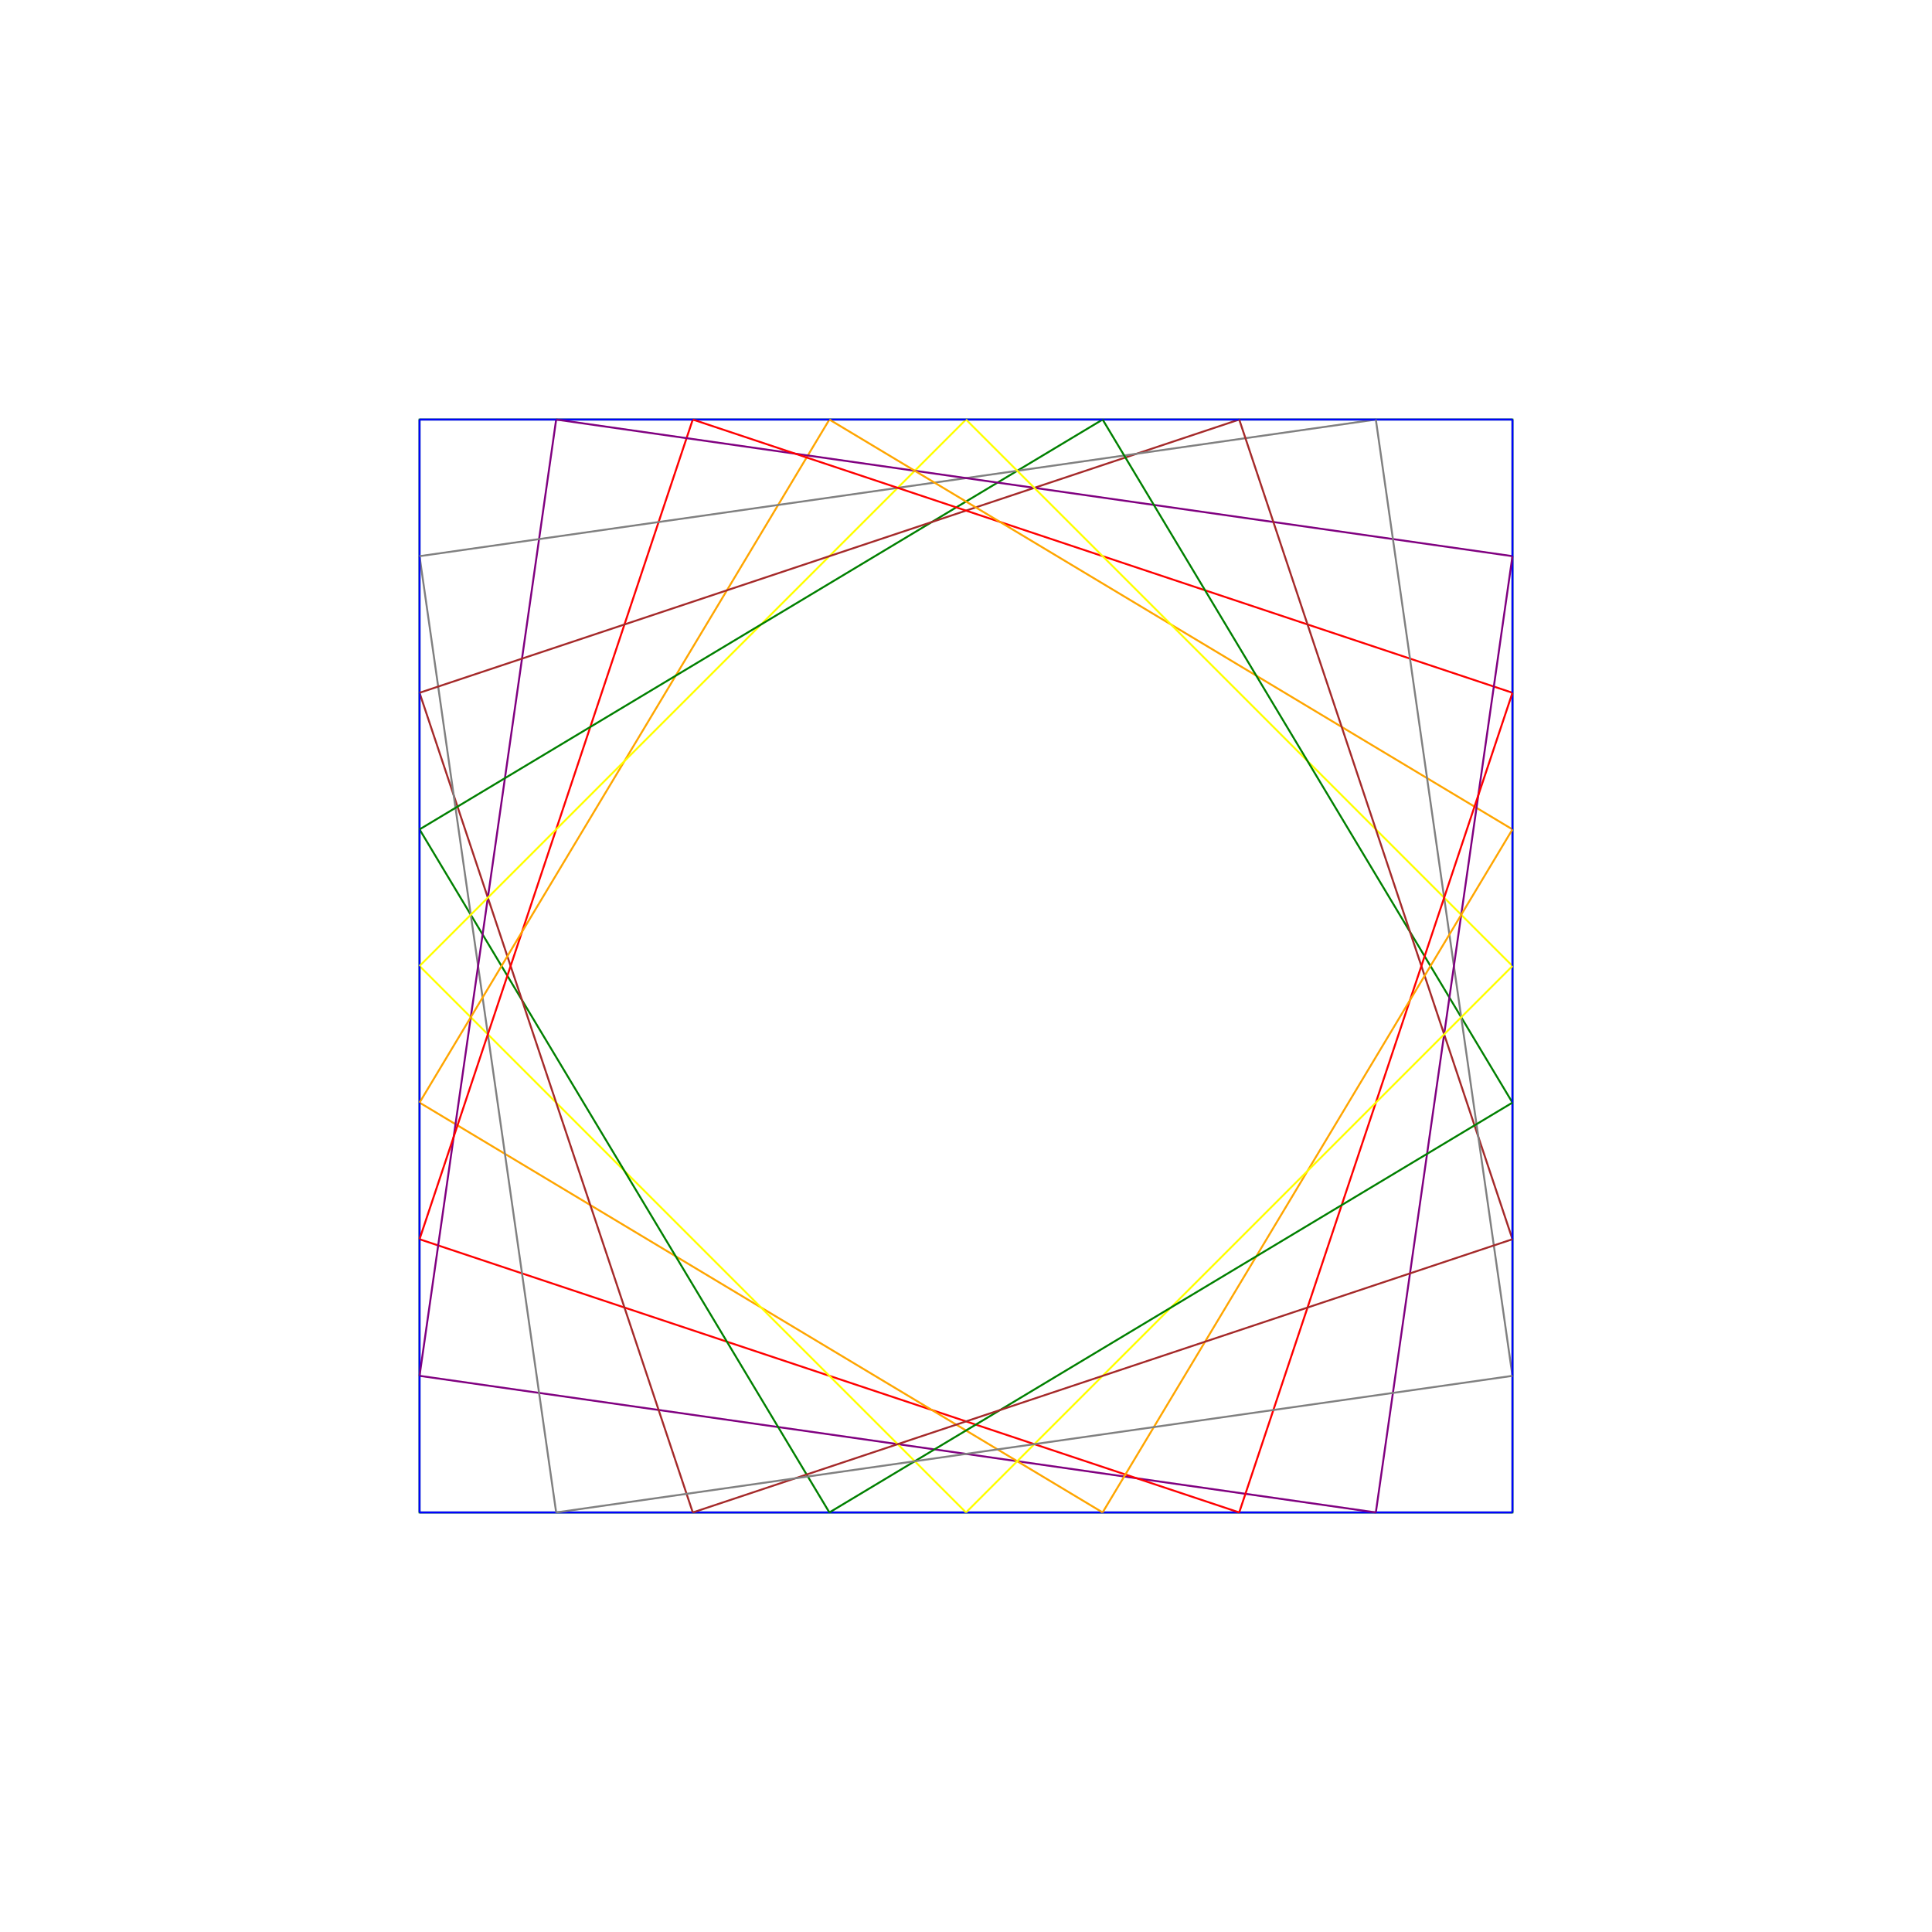
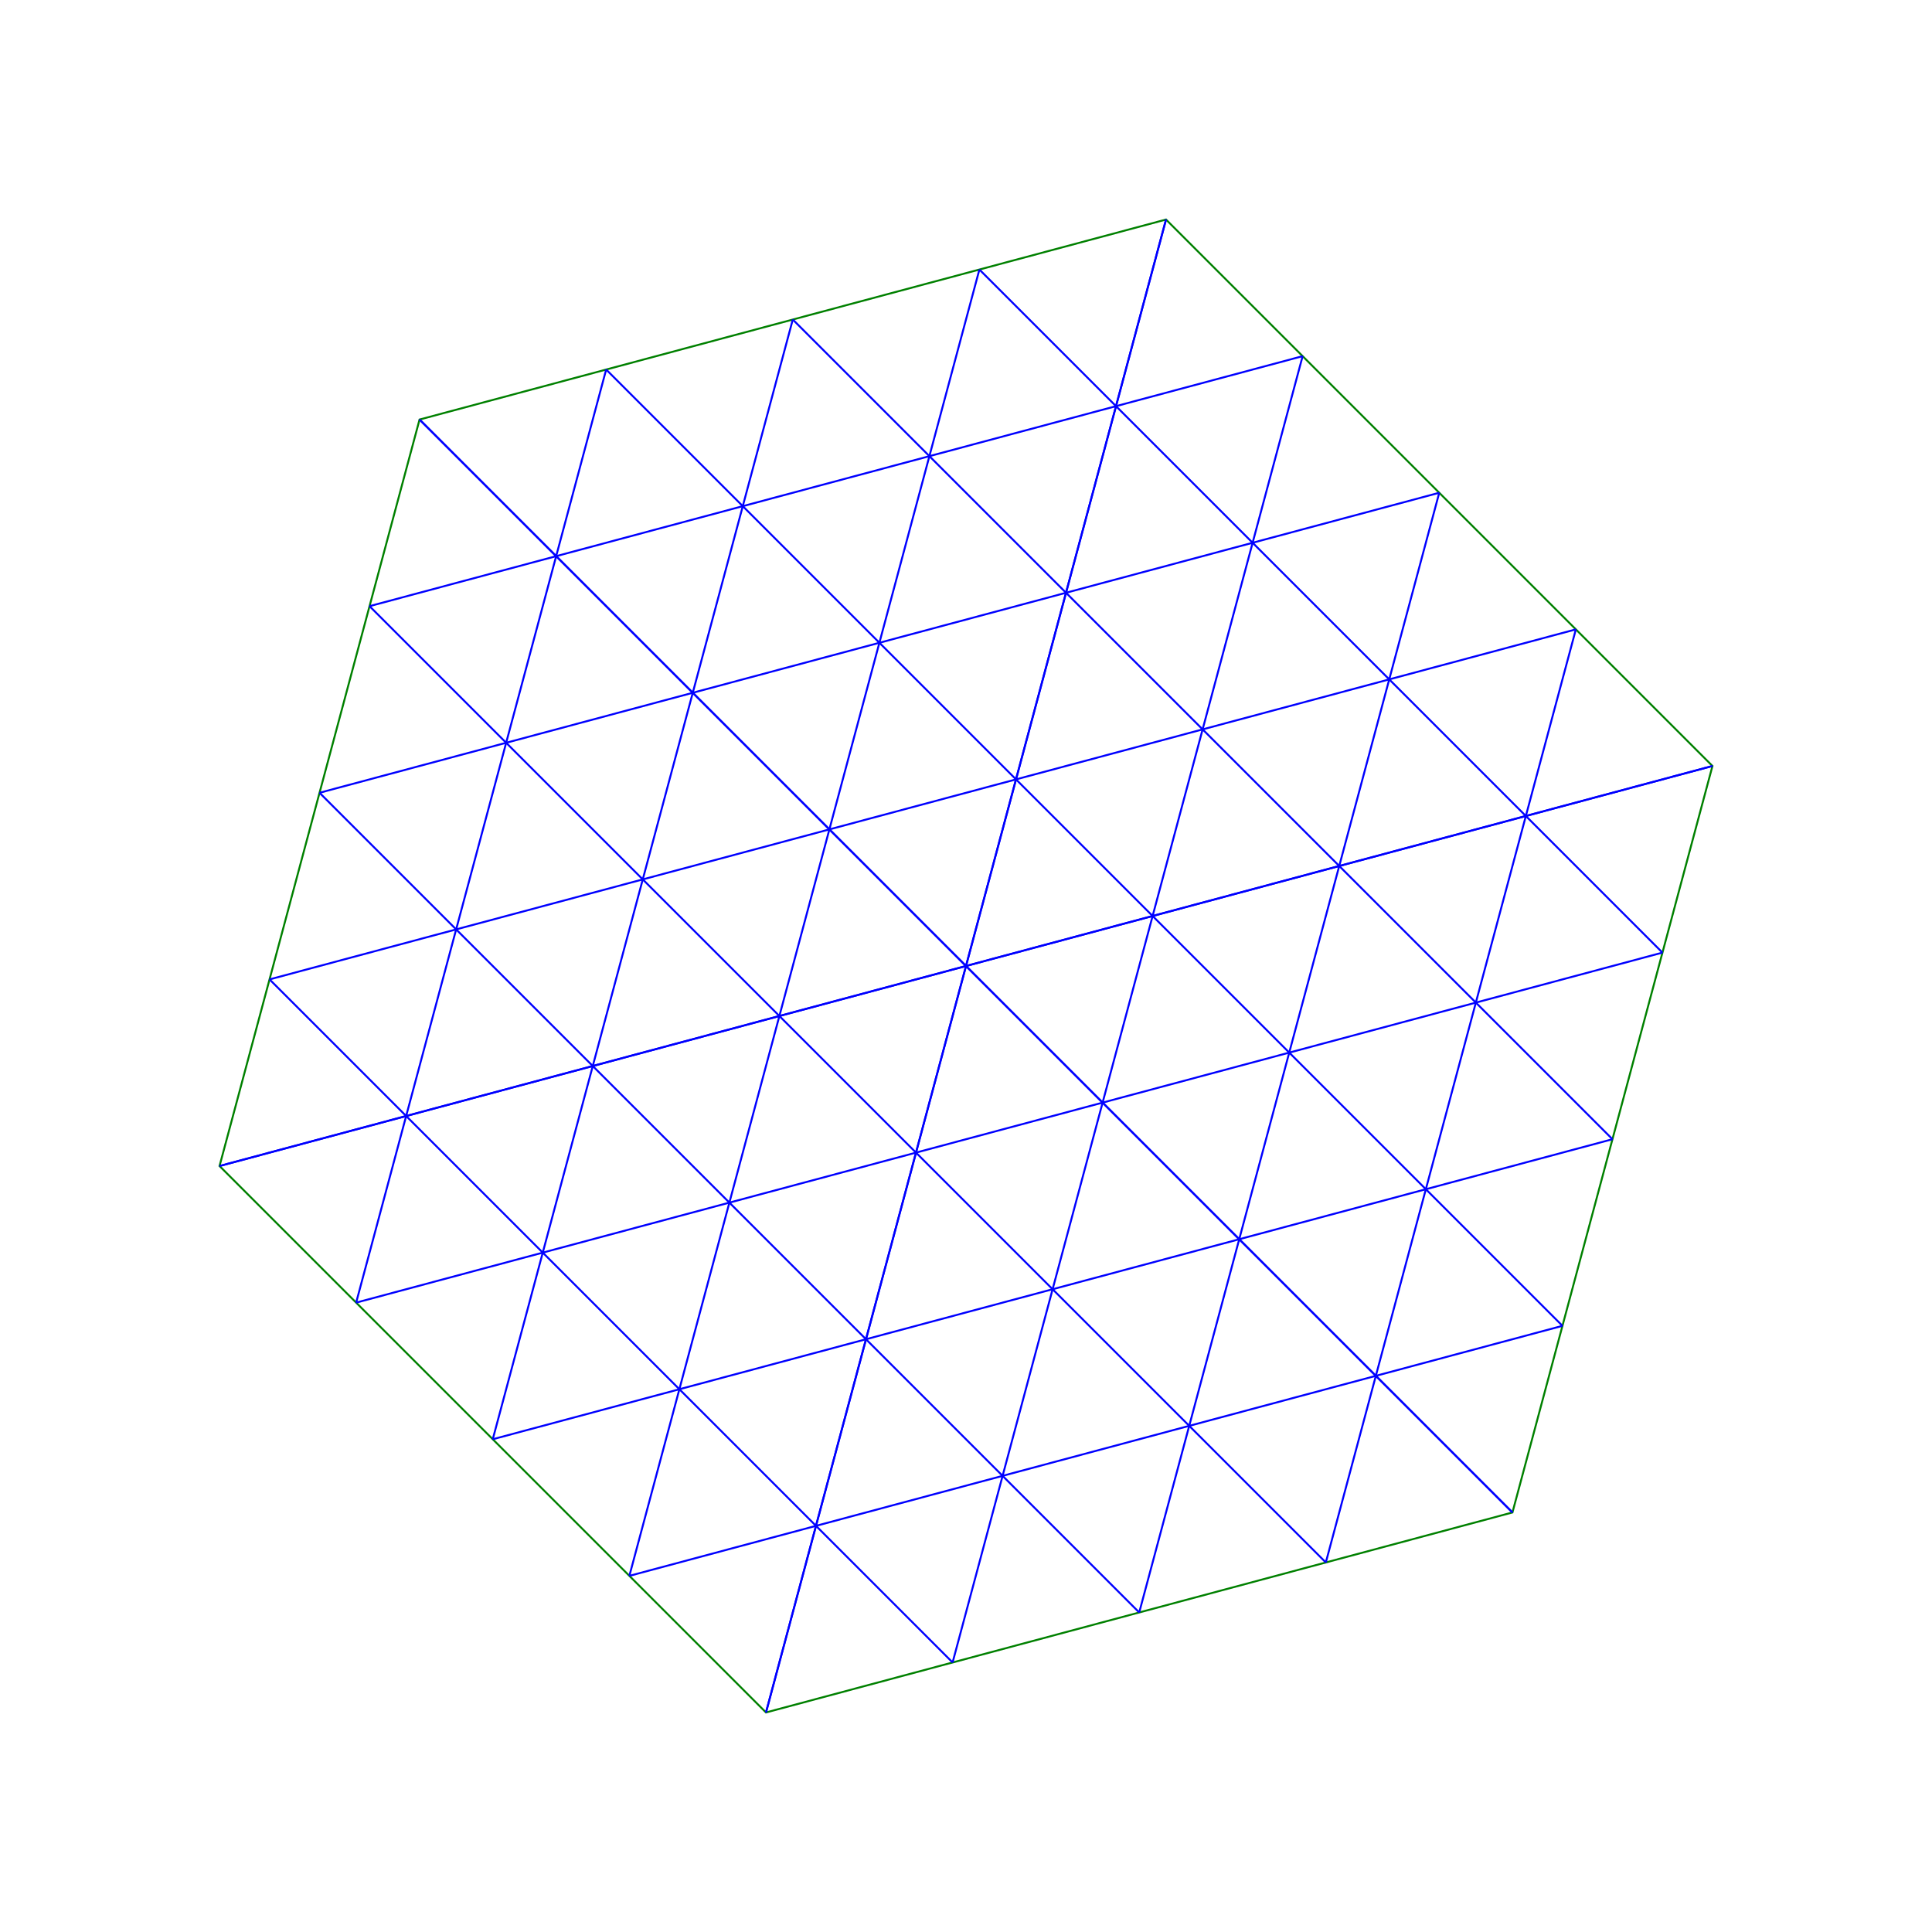
<svg xmlns="http://www.w3.org/2000/svg" viewBox="0 0 1000 1000">
-   <path d="M782.843,782.843 L217.157,782.843 L217.157,217.157 L782.843,217.157 L782.843,782.843 z" fill="none" stroke="green" stroke-width="1" />
-   <line stroke="blue" x1="782.843" x2="217.157" y1="782.843" y2="782.843" />
-   <line stroke="purple" x1="712.132" x2="217.157" y1="782.843" y2="712.132" />
-   <line stroke="red" x1="641.421" x2="217.157" y1="782.843" y2="641.421" />
-   <line stroke="orange" x1="570.711" x2="217.157" y1="782.843" y2="570.711" />
-   <line stroke="yellow" x1="500" x2="217.157" y1="782.843" y2="500" />
-   <line stroke="green" x1="429.289" x2="217.157" y1="782.843" y2="429.289" />
-   <line stroke="brown" x1="358.579" x2="217.157" y1="782.843" y2="358.579" />
-   <line stroke="grey" x1="287.868" x2="217.157" y1="782.843" y2="287.868" />
-   <line stroke="blue" x1="217.157" x2="217.157" y1="782.843" y2="217.157" />
-   <line stroke="purple" x1="217.157" x2="287.868" y1="712.132" y2="217.157" />
-   <line stroke="red" x1="217.157" x2="358.579" y1="641.421" y2="217.157" />
-   <line stroke="orange" x1="217.157" x2="429.289" y1="570.711" y2="217.157" />
-   <line stroke="yellow" x1="217.157" x2="500" y1="500" y2="217.157" />
-   <line stroke="green" x1="217.157" x2="570.711" y1="429.289" y2="217.157" />
-   <line stroke="brown" x1="217.157" x2="641.421" y1="358.579" y2="217.157" />
-   <line stroke="grey" x1="217.157" x2="712.132" y1="287.868" y2="217.157" />
-   <line stroke="blue" x1="217.157" x2="782.843" y1="217.157" y2="217.157" />
-   <line stroke="purple" x1="287.868" x2="782.843" y1="217.157" y2="287.868" />
-   <line stroke="red" x1="358.579" x2="782.843" y1="217.157" y2="358.579" />
-   <line stroke="orange" x1="429.289" x2="782.843" y1="217.157" y2="429.289" />
-   <line stroke="yellow" x1="500" x2="782.843" y1="217.157" y2="500" />
-   <line stroke="green" x1="570.711" x2="782.843" y1="217.157" y2="570.711" />
-   <line stroke="brown" x1="641.421" x2="782.843" y1="217.157" y2="641.421" />
-   <line stroke="grey" x1="712.132" x2="782.843" y1="217.157" y2="712.132" />
-   <line stroke="blue" x1="782.843" x2="782.843" y1="217.157" y2="782.843" />
-   <line stroke="purple" x1="782.843" x2="712.132" y1="287.868" y2="782.843" />
-   <line stroke="red" x1="782.843" x2="641.421" y1="358.579" y2="782.843" />
-   <line stroke="orange" x1="782.843" x2="570.711" y1="429.289" y2="782.843" />
-   <line stroke="yellow" x1="782.843" x2="500" y1="500" y2="782.843" />
-   <line stroke="green" x1="782.843" x2="429.289" y1="570.711" y2="782.843" />
-   <line stroke="brown" x1="782.843" x2="358.579" y1="641.421" y2="782.843" />
-   <line stroke="grey" x1="782.843" x2="287.868" y1="712.132" y2="782.843" />
+   <path d="M782.843,782.843 L396.472,886.37 L113.63,603.528 L217.157,217.157 L603.528,113.63 L886.37,396.472 L782.843,782.843 z" fill="none" stroke="green" stroke-width="1" />
+   <line stroke="blue" x1="782.843" x2="217.157" y1="782.843" y2="217.157" />
+   <line stroke="blue" x1="686.25" x2="191.275" y1="808.725" y2="313.75" />
+   <line stroke="blue" x1="589.658" x2="165.393" y1="834.607" y2="410.342" />
+   <line stroke="blue" x1="493.065" x2="139.512" y1="860.488" y2="506.935" />
+   <line stroke="blue" x1="396.472" x2="603.528" y1="886.37" y2="113.63" />
+   <line stroke="blue" x1="325.762" x2="506.935" y1="815.66" y2="139.512" />
+   <line stroke="blue" x1="255.051" x2="410.342" y1="744.949" y2="165.393" />
+   <line stroke="blue" x1="184.34" x2="313.75" y1="674.238" y2="191.275" />
+   <line stroke="blue" x1="113.63" x2="886.37" y1="603.528" y2="396.472" />
+   <line stroke="blue" x1="139.512" x2="815.66" y1="506.935" y2="325.762" />
+   <line stroke="blue" x1="165.393" x2="744.949" y1="410.342" y2="255.051" />
+   <line stroke="blue" x1="191.275" x2="674.238" y1="313.75" y2="184.34" />
+   <line stroke="blue" x1="217.157" x2="782.843" y1="217.157" y2="782.843" />
+   <line stroke="blue" x1="313.75" x2="808.725" y1="191.275" y2="686.25" />
+   <line stroke="blue" x1="410.342" x2="834.607" y1="165.393" y2="589.658" />
+   <line stroke="blue" x1="506.935" x2="860.488" y1="139.512" y2="493.065" />
+   <line stroke="blue" x1="603.528" x2="396.472" y1="113.63" y2="886.37" />
+   <line stroke="blue" x1="674.238" x2="493.065" y1="184.34" y2="860.488" />
+   <line stroke="blue" x1="744.949" x2="589.658" y1="255.051" y2="834.607" />
+   <line stroke="blue" x1="815.66" x2="686.25" y1="325.762" y2="808.725" />
+   <line stroke="blue" x1="886.37" x2="113.63" y1="396.472" y2="603.528" />
+   <line stroke="blue" x1="860.488" x2="184.34" y1="493.065" y2="674.238" />
+   <line stroke="blue" x1="834.607" x2="255.051" y1="589.658" y2="744.949" />
+   <line stroke="blue" x1="808.725" x2="325.762" y1="686.25" y2="815.66" />
</svg>
